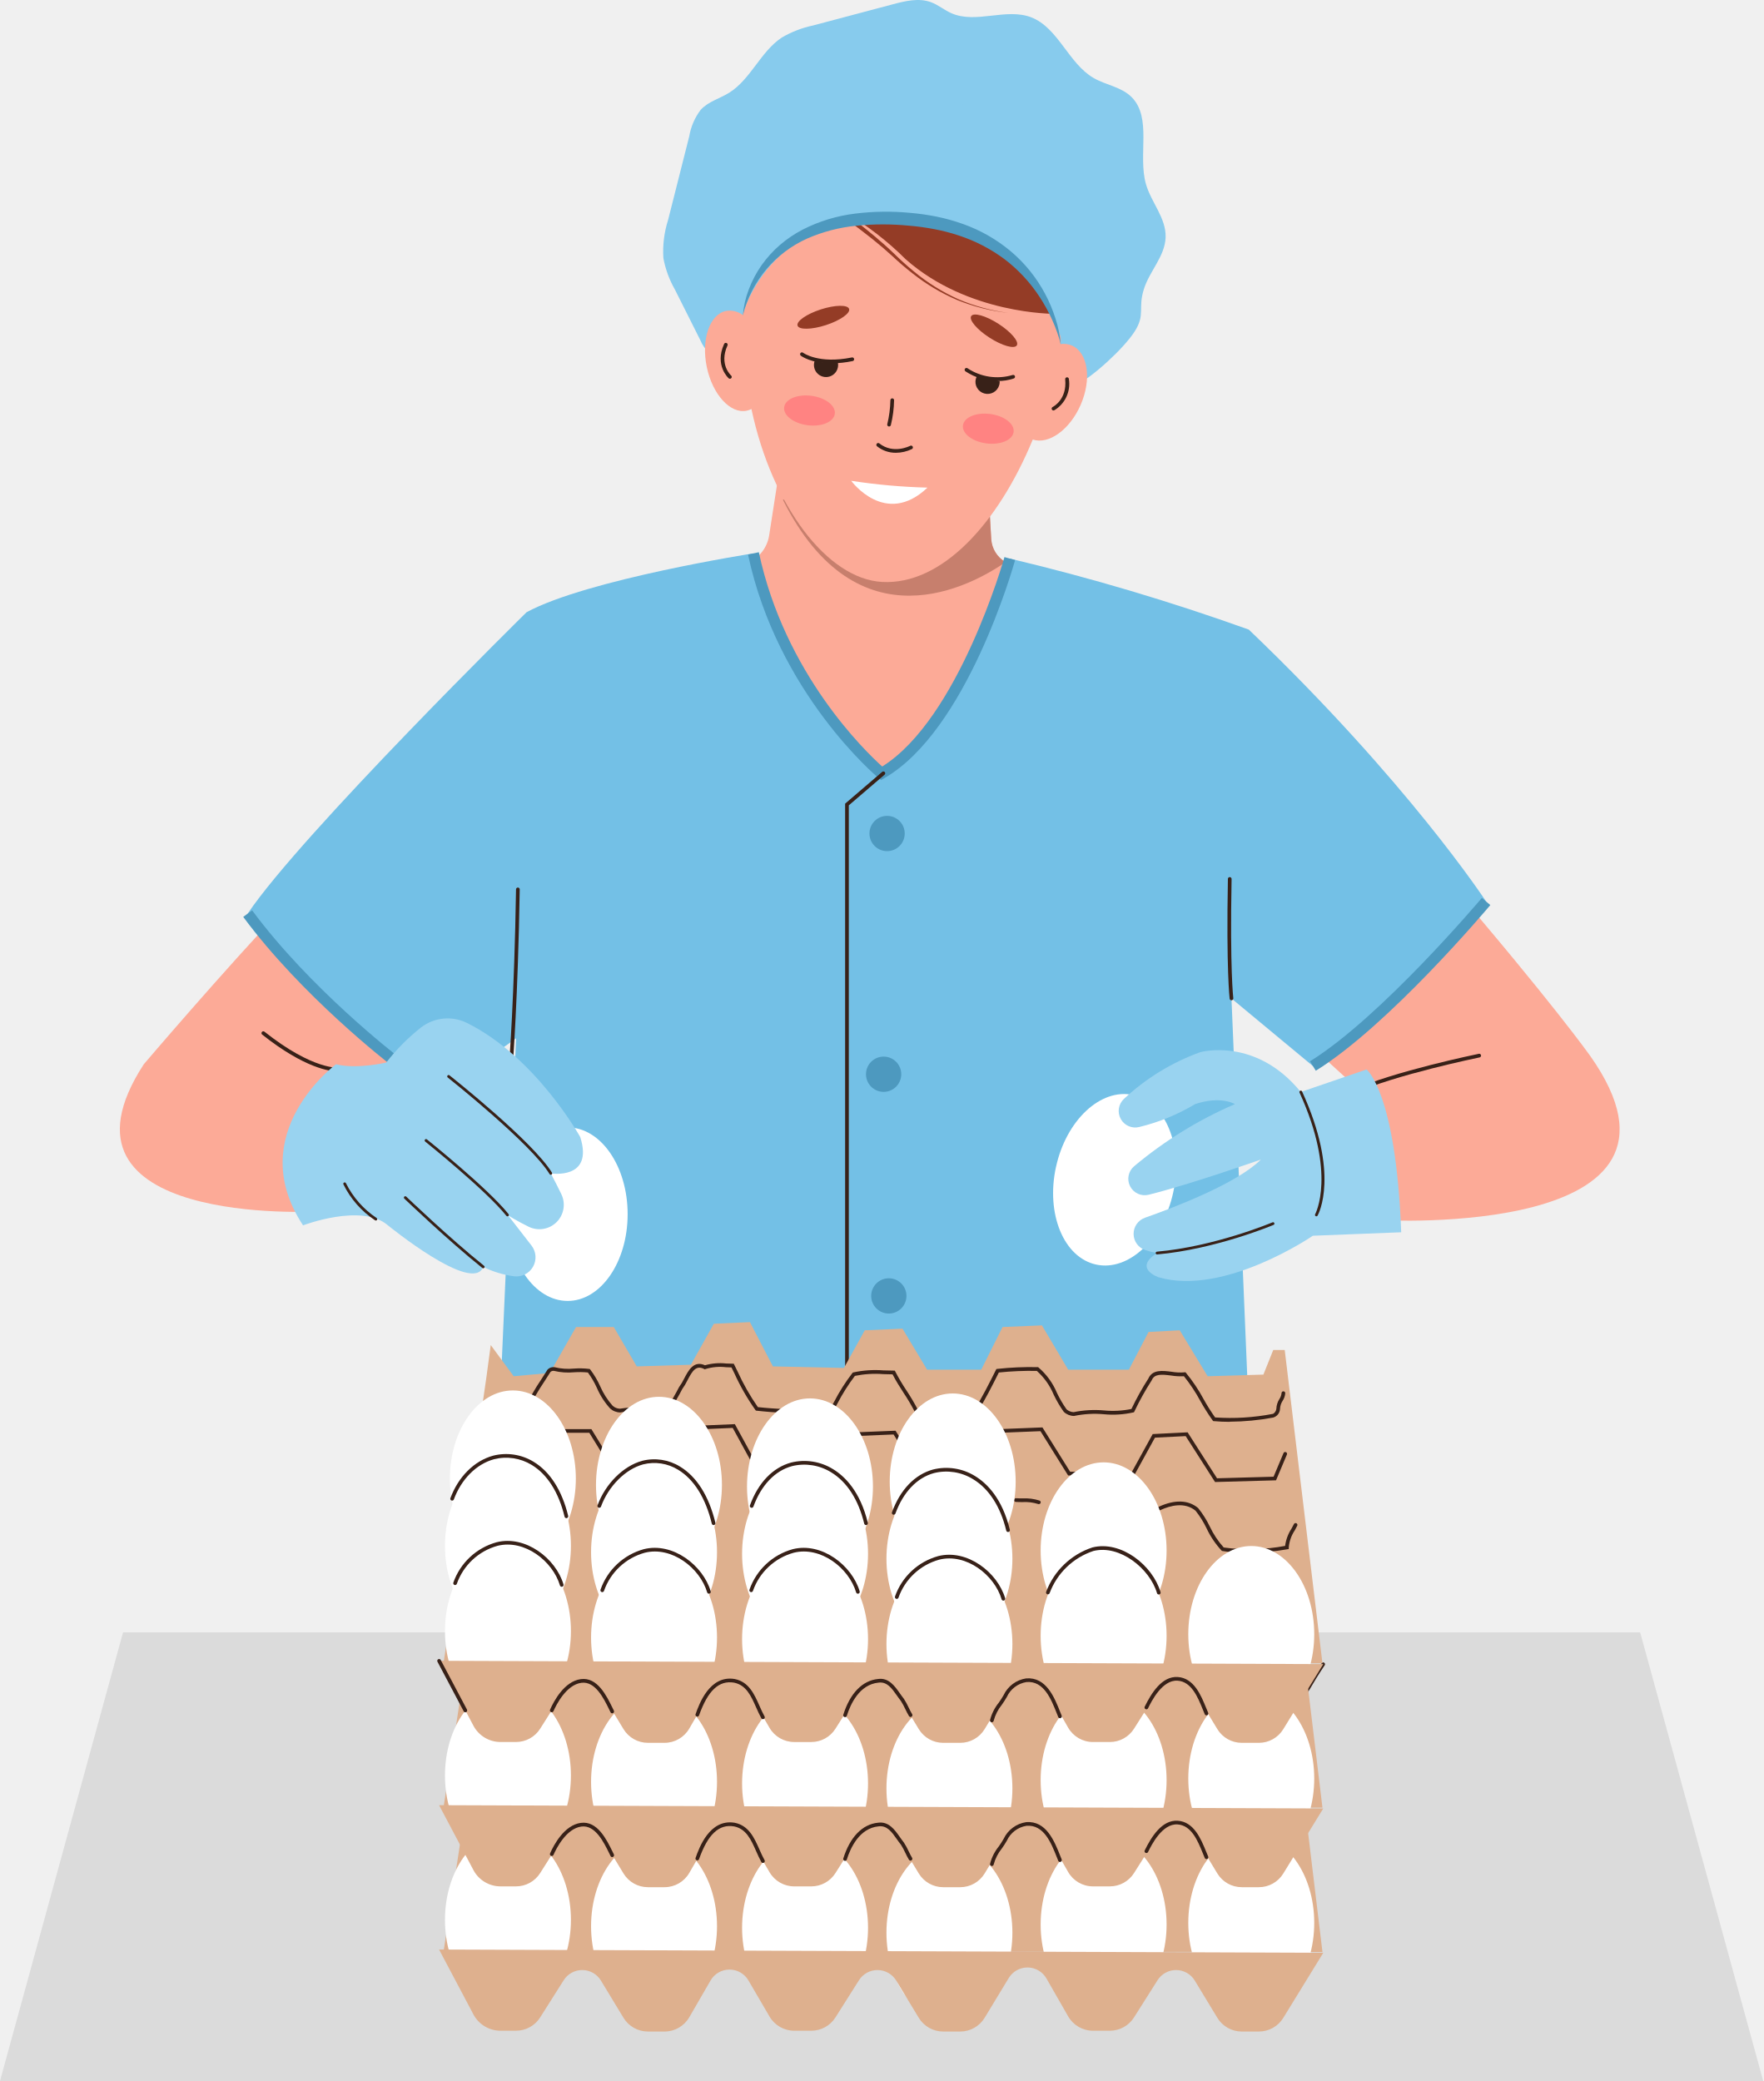
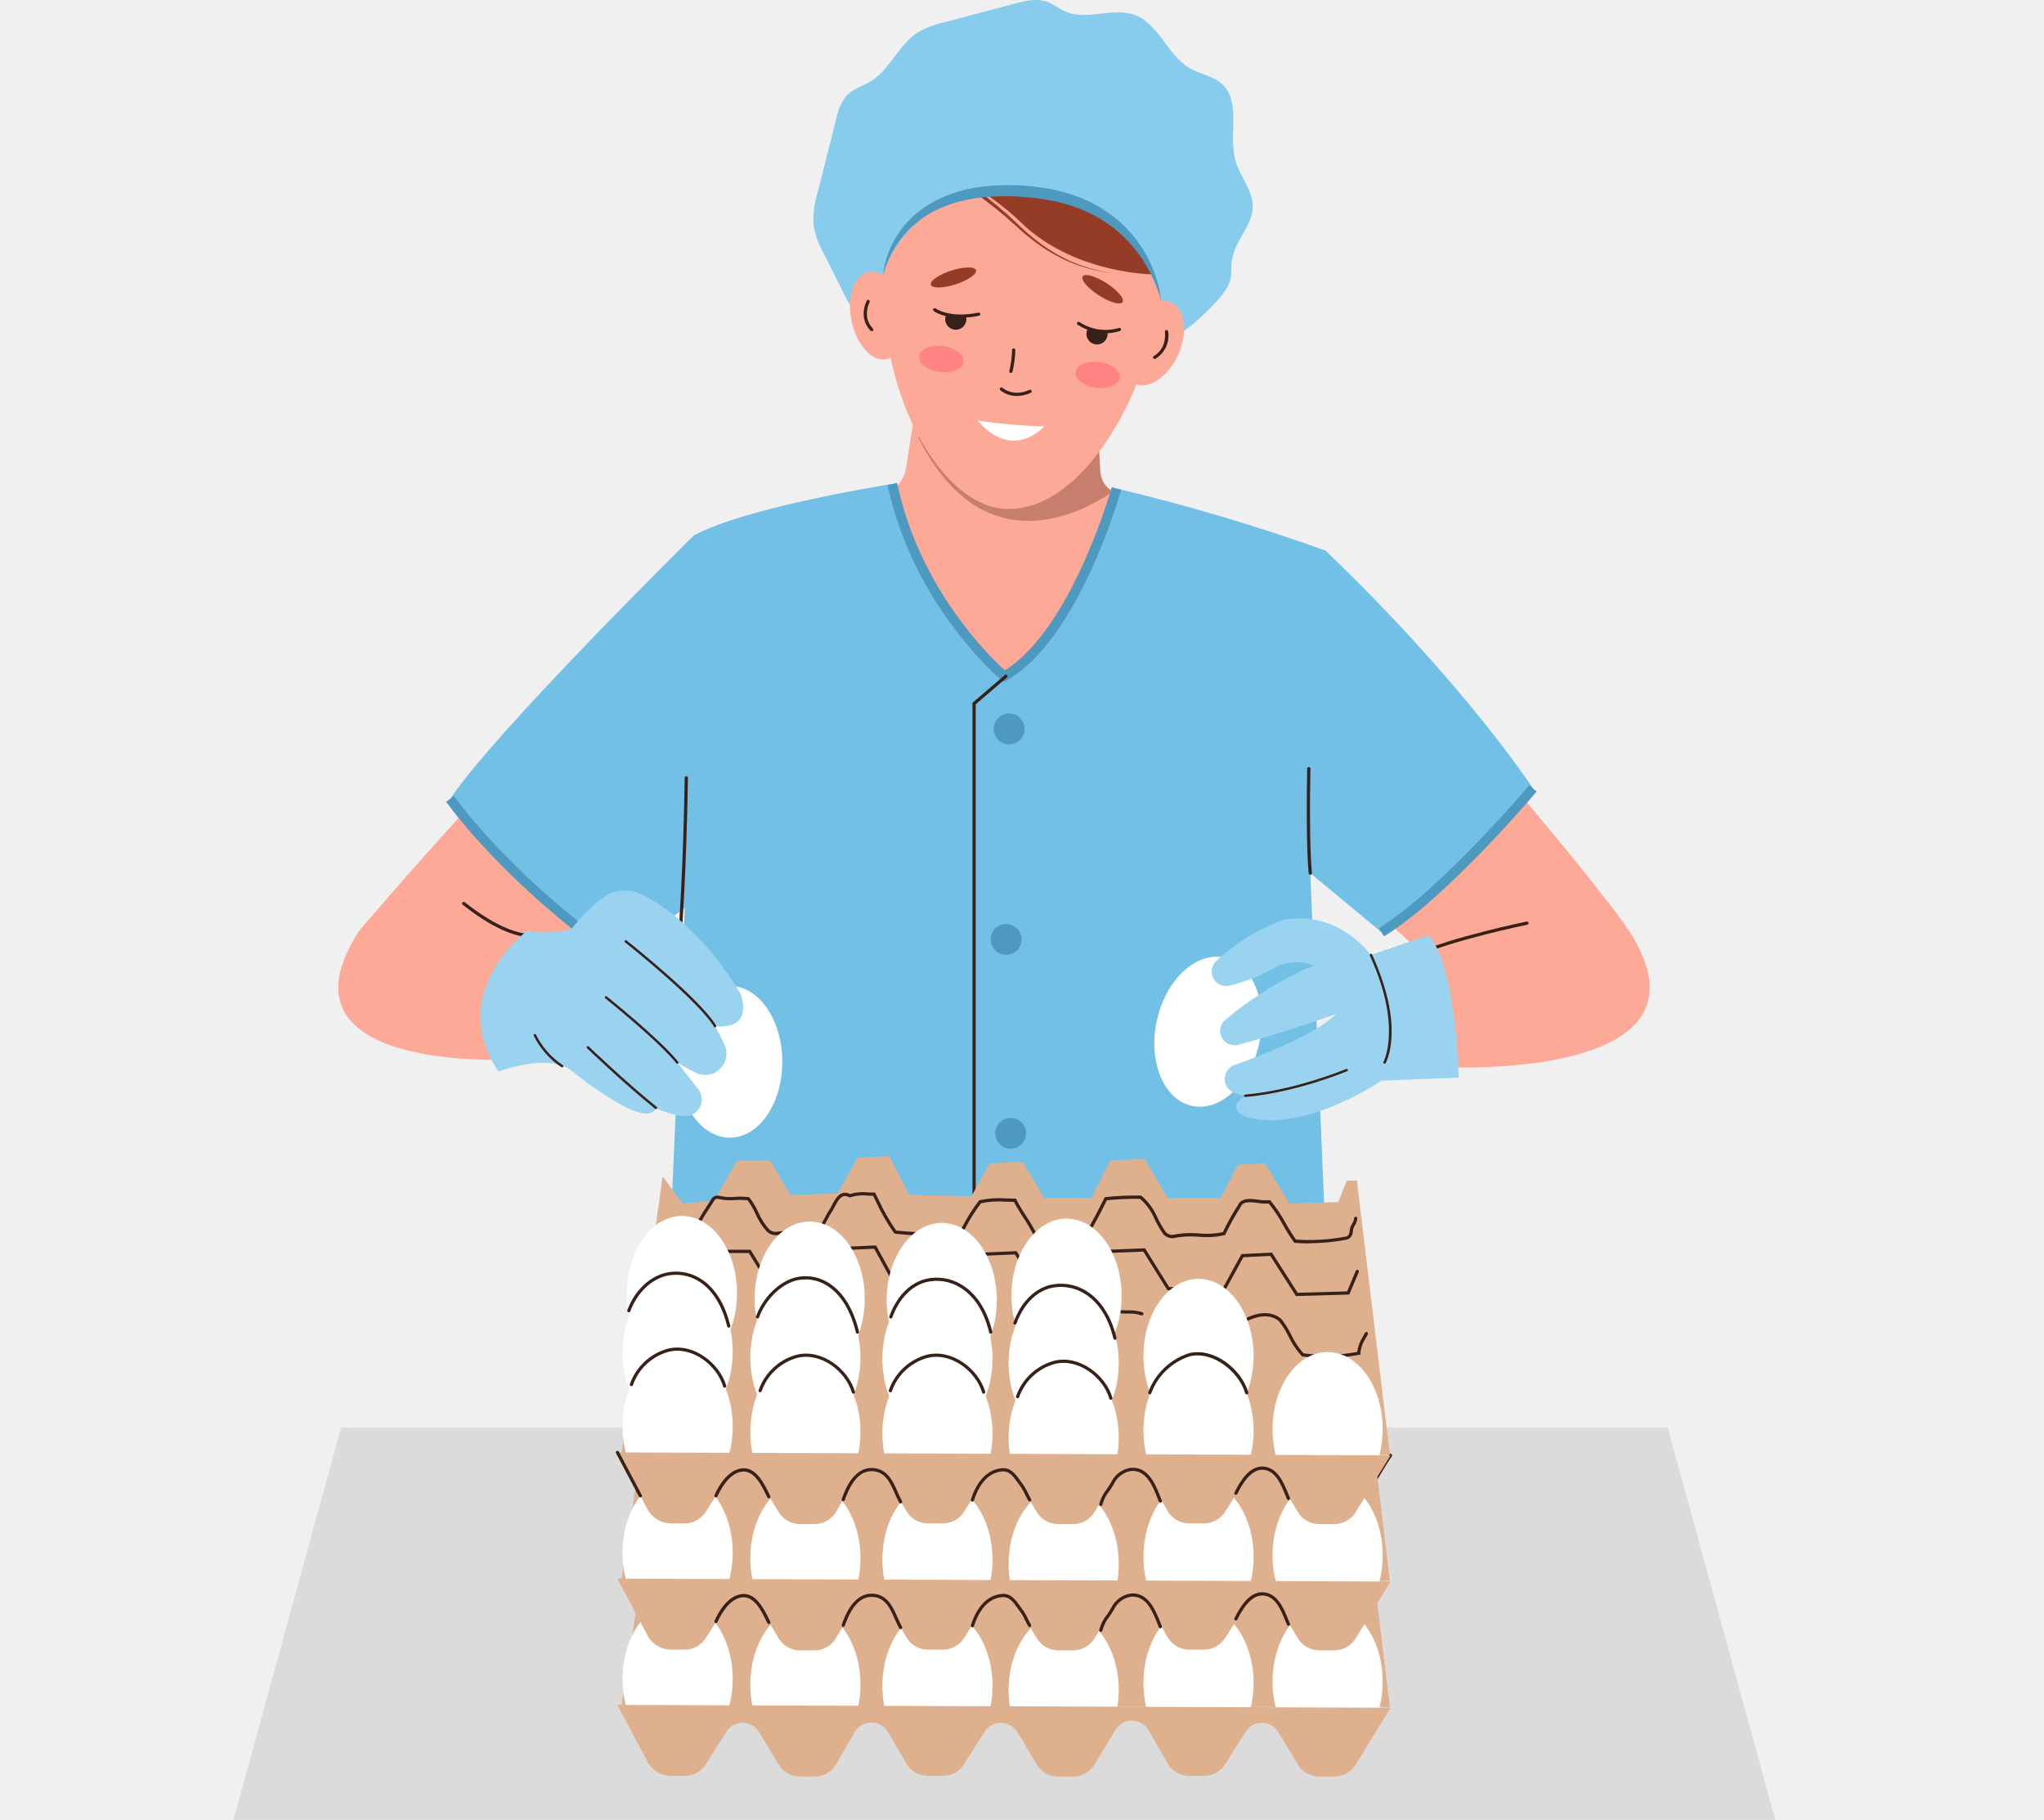
- <svg xmlns="http://www.w3.org/2000/svg" width="349.993" height="413.108" viewBox="0 0 349.993 413.108">
+ <svg xmlns="http://www.w3.org/2000/svg" width="463.993" height="413.108" viewBox="0 0 463.993 413.108">
  <defs>
    <clipPath id="clip-path">
-       <rect id="Rectángulo_344727" data-name="Rectángulo 344727" width="349.993" height="413.108" fill="none" />
+       <rect id="Rectángulo_344727" data-name="Rectángulo 344727" width="463.993" height="413.108" transform="translate(-53)" fill="none" />
    </clipPath>
  </defs>
-   <g id="Grupo_983939" data-name="Grupo 983939" transform="translate(0 -0.002)">
+   <g id="Grupo_983939" data-name="Grupo 983939" transform="translate(53 -0.002)">
    <g id="Grupo_983938" data-name="Grupo 983938" transform="translate(0 0.002)" clip-path="url(#clip-path)">
      <path id="Trazado_720613" data-name="Trazado 720613" d="M701.386,454.1c20.972,24.41,28.536,35.068,28.536,35.068,25.785,36.443-41.6,32.661-41.6,32.661l-3.782-25.441L672.85,485.733Z" transform="translate(-414.309 -279.615)" fill="#fcaa97" />
      <path id="Trazado_720614" data-name="Trazado 720614" d="M94.853,467.524c-12.377,13.064-28.192,31.63-28.192,31.63-20.972,32.318,34.38,29.223,34.38,29.223l20.284-36.443Z" transform="translate(-38.125 -287.879)" fill="#fcaa97" />
      <path id="Trazado_720615" data-name="Trazado 720615" d="M362.21,236.68l-2.383,15.356a7.045,7.045,0,0,1-5.2,5.742l-18.2,4.687,47.1,61.541,35.412-63.6-10.65-2.476a5.672,5.672,0,0,1-4.378-5.2l-.787-13.642Z" transform="translate(-207.154 -145.737)" fill="#fcaa97" />
      <path id="Trazado_720616" data-name="Trazado 720616" d="M448.634,261.072a5.669,5.669,0,0,1-2.853-4.6l-.787-13.641-1.145-.068-39.424,5.925c14.853,29.7,37.6,16.966,44.209,12.38" transform="translate(-249.025 -149.485)" fill="#c77f6d" />
      <path id="Trazado_720617" data-name="Trazado 720617" d="M228.34,285.891c3.438,22,25.785,43.663,25.785,43.663,22.691-21.316,25.1-42.632,25.1-42.632a444.913,444.913,0,0,1,47.445,14.1c31.63,30.255,47.1,53.977,47.1,53.977a124.472,124.472,0,0,1-34.381,32.661L323.23,374.249l5.5,131.677H175.738l5.5-123.77L166.8,392.471c-21.66-12.033-38.85-35.068-38.85-35.068C138.607,341.587,183.3,297.58,183.3,297.58c12.033-6.532,45.038-11.689,45.038-11.689" transform="translate(-78.785 -176.039)" fill="#73c0e6" />
      <path id="Trazado_720618" data-name="Trazado 720618" d="M351.715,70.134a7.471,7.471,0,0,1-1.855-2.653l-5.01-9.979a19.877,19.877,0,0,1-2.3-6.266,20.509,20.509,0,0,1,.931-7.55l4.209-16.649a11.944,11.944,0,0,1,2.255-5.218c1.511-1.671,3.787-2.237,5.672-3.411,4.246-2.644,6.252-8.183,10.431-10.945a20.566,20.566,0,0,1,6.2-2.4L388.013.874c2.528-.672,5.234-1.338,7.678-.427,1.415.528,2.615,1.548,4,2.164,4.929,2.2,10.9-1.121,15.917.846,5.313,2.082,7.366,9.133,12.323,12.017,2.457,1.43,5.524,1.763,7.556,3.8,4.111,4.12,1.205,11.556,2.856,17.288,1.05,3.645,4.011,6.714,3.9,10.533-.112,3.769-3.181,6.7-4.311,10.291-1.241,3.943.354,5.018-1.863,8.462-2.125,3.3-8.258,8.977-11.69,10.658-3.132,1.534-4.365,2.692-7.57,4.042-4.1,1.726-8.663,1.419-13.048,1.085l-30.912-2.357c-4.04-.308-9.052-.63-12.175-3.675-1.257-1.227-1.283-2.565-2.918-3.6-1.789-1.137-4.251-.468-6.036-1.862" transform="translate(-210.871 -0.002)" fill="#87cbed" />
      <path id="Trazado_720619" data-name="Trazado 720619" d="M437.028,105.45a4.279,4.279,0,0,0-2.3-.3c3.731-23.433-6.725-43.669-28.248-45.194C383.078,58.3,372.312,75.619,371.72,99.4a4.37,4.37,0,0,0-3.366-.821c-3.24.673-4.946,5.651-3.811,11.119s4.682,9.356,7.923,8.683a3.66,3.66,0,0,0,.943-.339c4.129,19.391,15.1,33.728,25.92,34.333,11.8.659,23.015-11.521,29.924-28.27,3.158,1.046,7.331-1.926,9.494-6.856,2.244-5.114,1.475-10.4-1.718-11.8" transform="translate(-224.251 -36.851)" fill="#fcaa97" />
      <path id="Trazado_720620" data-name="Trazado 720620" d="M458.7,211.368a.358.358,0,0,1-.087-.01.366.366,0,0,1-.269-.442,22.189,22.189,0,0,0,.621-4.767.366.366,0,0,1,.731-.027,22.476,22.476,0,0,1-.641,4.967.366.366,0,0,1-.355.279" transform="translate(-282.222 -126.704)" fill="#382118" />
      <path id="Trazado_720621" data-name="Trazado 720621" d="M456.569,230.811a5.9,5.9,0,0,1-3.736-1.292.366.366,0,0,1,.454-.574c2.765,2.187,6,.549,6.135.479a.366.366,0,0,1,.339.649,7.479,7.479,0,0,1-3.192.739" transform="translate(-278.747 -140.926)" fill="#382118" />
      <path id="Trazado_720622" data-name="Trazado 720622" d="M374.122,184.3a.366.366,0,0,1-.241-.09c-.028-.025-2.851-2.553-.916-6.8a.366.366,0,1,1,.666.3c-1.711,3.758.707,5.926.731,5.947a.366.366,0,0,1-.241.642" transform="translate(-229.237 -109.109)" fill="#382118" />
      <path id="Trazado_720623" data-name="Trazado 720623" d="M543.632,201.535a.366.366,0,0,1-.161-.694c.117-.058,2.876-1.481,2.487-5.474a.366.366,0,1,1,.728-.071,6.1,6.1,0,0,1-2.893,6.2.359.359,0,0,1-.161.038" transform="translate(-334.517 -120.051)" fill="#382118" />
      <path id="Trazado_720624" data-name="Trazado 720624" d="M510.622,168.626c-.489.76-2.91.073-5.409-1.534s-4.128-3.526-3.64-4.286,2.911-.073,5.409,1.534,4.128,3.526,3.64,4.286" transform="translate(-308.791 -100.058)" fill="#943c26" />
      <path id="Trazado_720625" data-name="Trazado 720625" d="M411.963,161.922c.279.859,2.8.812,5.622-.1s4.89-2.357,4.611-3.217-2.8-.812-5.622.1-4.89,2.357-4.611,3.217" transform="translate(-253.651 -97.281)" fill="#943c26" />
      <path id="Trazado_720626" data-name="Trazado 720626" d="M439.716,248.4a119.657,119.657,0,0,0,15.141,1.354c-8.365,7.956-15.141-1.354-15.141-1.354" transform="translate(-270.756 -152.954)" fill="#fff" />
      <path id="Trazado_720627" data-name="Trazado 720627" d="M507.481,217.331c-.209,1.613-2.63,2.628-5.407,2.269s-4.86-1.959-4.651-3.572,2.63-2.628,5.407-2.269,4.86,1.959,4.651,3.572" transform="translate(-306.281 -131.579)" fill="#ff8382" />
      <path id="Trazado_720628" data-name="Trazado 720628" d="M405.059,206.637c-.209,1.613,1.873,3.212,4.651,3.572s5.2-.656,5.407-2.269-1.873-3.212-4.651-3.572-5.2.656-5.407,2.269" transform="translate(-249.407 -125.796)" fill="#ff8382" />
      <path id="Trazado_720629" data-name="Trazado 720629" d="M449.683,121.466a38.452,38.452,0,0,1-8.77-5.494c-1.341-1.092-2.618-2.253-3.856-3.464-1.254-1.212-2.558-2.373-3.9-3.49-1.951-1.632-3.958-3.185-5.932-4.766a59.89,59.89,0,0,1,12.061,9.3c12.377,10.993,29.533,10.854,29.533,10.854-2.517-29.893-47.339-22.809-47.339-22.809a31.992,31.992,0,0,1,3.2,1.329l-.233.281c2.729,2.173,5.555,4.2,8.259,6.358q2.03,1.617,3.939,3.37c1.271,1.187,2.591,2.335,3.969,3.406a38.829,38.829,0,0,0,8.973,5.344,38.306,38.306,0,0,0,10.105,2.544,38.185,38.185,0,0,1-10.012-2.76" transform="translate(-259.53 -62.106)" fill="#943c26" />
      <path id="Trazado_720630" data-name="Trazado 720630" d="M383.216,92.89c3.818-10.626,13.937-20.721,33.262-18.382,26.475,3.2,30,24.227,30,24.227,2.263-17.294,5.967-44.64-26.081-48.3C376.311,45.4,383.216,92.89,383.216,92.89" transform="translate(-235.724 -30.827)" fill="#87cbed" />
      <path id="Trazado_720631" data-name="Trazado 720631" d="M383.751,129.975a18.314,18.314,0,0,1,1.185-5.187,21.951,21.951,0,0,1,2.515-4.769,22.49,22.49,0,0,1,3.656-4.036,23.692,23.692,0,0,1,4.537-3.062,31.111,31.111,0,0,1,10.409-3.167,49.743,49.743,0,0,1,10.8-.158,47.914,47.914,0,0,1,5.363.759,38.381,38.381,0,0,1,5.248,1.469,30.674,30.674,0,0,1,9.453,5.4,28.826,28.826,0,0,1,3.811,3.888,29.033,29.033,0,0,1,5.071,9.454,23.531,23.531,0,0,1,1.076,5.207,23.233,23.233,0,0,0-.763-2.522q-.436-1.239-.978-2.431a31.776,31.776,0,0,0-2.5-4.555,29.885,29.885,0,0,0-6.963-7.478,31.659,31.659,0,0,0-9-4.668,37.64,37.64,0,0,0-4.941-1.283,46.607,46.607,0,0,0-5.094-.692,53.044,53.044,0,0,0-10.285.011,32.218,32.218,0,0,0-9.825,2.548,22.851,22.851,0,0,0-8.078,6.073,22.459,22.459,0,0,0-2.861,4.294,21.954,21.954,0,0,0-1.061,2.386,17.49,17.49,0,0,0-.768,2.516" transform="translate(-236.295 -67.351)" fill="#4d99bf" />
      <path id="Trazado_720632" data-name="Trazado 720632" d="M504.848,192.686a11.656,11.656,0,0,1-6.364-1.918.366.366,0,1,1,.4-.616,10.655,10.655,0,0,0,8.954,1.341.366.366,0,0,1,.262.683,9.725,9.725,0,0,1-3.248.509" transform="translate(-306.84 -117.051)" fill="#382118" />
      <path id="Trazado_720633" data-name="Trazado 720633" d="M504.14,194.6a2.365,2.365,0,0,0-.24.863,2.407,2.407,0,0,0,4.8.363,2.31,2.31,0,0,0,0-.354c-2.111-.518-2.8-.518-4.557-.873" transform="translate(-310.273 -119.825)" fill="#382118" />
      <path id="Trazado_720634" data-name="Trazado 720634" d="M419.557,184.221c-4.081,0-6-1.444-6.1-1.524a.366.366,0,0,1,.45-.578c.028.022,3.074,2.279,9.685.936a.366.366,0,1,1,.146.717,20.96,20.96,0,0,1-4.181.448" transform="translate(-254.5 -112.094)" fill="#382118" />
      <path id="Trazado_720635" data-name="Trazado 720635" d="M425.222,186.759a2.4,2.4,0,1,1-4.7.047,2.322,2.322,0,0,1,.091-.341,14.3,14.3,0,0,0,4.611.294" transform="translate(-258.912 -114.817)" fill="#382118" />
      <path id="Trazado_720636" data-name="Trazado 720636" d="M349.994,932.384H0l24.426-89.066H325.568Z" transform="translate(0 -519.275)" fill="#dbdbdb" />
      <path id="Trazado_720637" data-name="Trazado 720637" d="M263.364,493.975h-.029a.366.366,0,0,1-.336-.394c.01-.13,1.035-13.3,1.374-34.7a.366.366,0,0,1,.366-.36h.006a.366.366,0,0,1,.36.372c-.34,21.424-1.366,34.617-1.376,34.748a.366.366,0,0,1-.365.337" transform="translate(-161.942 -282.335)" fill="#382118" />
      <path id="Trazado_720638" data-name="Trazado 720638" d="M634.875,477.6a.366.366,0,0,1-.363-.32c-.007-.055-.687-5.736-.347-23.775a.354.354,0,0,1,.373-.359.366.366,0,0,1,.359.373c-.34,17.987.334,23.616.341,23.67a.366.366,0,0,1-.318.408l-.046,0" transform="translate(-390.43 -279.029)" fill="#382118" />
      <path id="Trazado_720639" data-name="Trazado 720639" d="M456.158,425.011a3.5,3.5,0,1,1-3.5-3.5,3.5,3.5,0,0,1,3.5,3.5" transform="translate(-276.573 -259.549)" fill="#4d99bf" />
      <path id="Trazado_720640" data-name="Trazado 720640" d="M454.368,549.381a3.5,3.5,0,1,1-3.5-3.5,3.5,3.5,0,0,1,3.5,3.5" transform="translate(-275.471 -336.13)" fill="#4d99bf" />
      <path id="Trazado_720641" data-name="Trazado 720641" d="M457.053,663.909a3.5,3.5,0,1,1-3.5-3.5,3.5,3.5,0,0,1,3.5,3.5" transform="translate(-277.123 -406.651)" fill="#4d99bf" />
      <path id="Trazado_720642" data-name="Trazado 720642" d="M412.823,330.518l-.586-.483c-.2-.164-19.961-16.722-25.817-44.282l2.148-.457c5.138,24.18,21.228,39.618,24.488,42.54,15.185-9.486,24.174-41.25,24.265-41.574l2.114.589c-.384,1.379-9.592,33.89-25.952,43.289Z" transform="translate(-237.939 -175.672)" fill="#4d99bf" />
      <path id="Trazado_720643" data-name="Trazado 720643" d="M436.945,531.668a.366.366,0,0,1-.366-.366V404.958l7.348-6.3a.366.366,0,1,1,.476.556l-7.092,6.079V531.3a.366.366,0,0,1-.366.366" transform="translate(-268.824 -245.422)" fill="#382118" />
      <path id="Trazado_720644" data-name="Trazado 720644" d="M677.87,498.2l-1.155-1.867c14.127-8.745,33.92-32.2,34.118-32.434l1.681,1.413c-.819.974-20.22,23.959-34.643,32.888" transform="translate(-416.688 -285.646)" fill="#4d99bf" />
      <path id="Trazado_720645" data-name="Trazado 720645" d="M154.771,500.858c-.174-.133-17.473-13.5-29.119-29.253l1.765-1.3c11.459,15.5,28.52,28.686,28.691,28.817Z" transform="translate(-77.37 -289.589)" fill="#4d99bf" />
      <path id="Trazado_720646" data-name="Trazado 720646" d="M544.587,579.691c-2.029,9.295,1.535,17.966,7.96,19.369s13.279-4.995,15.308-14.289S566.321,566.8,559.9,565.4s-13.279,4.995-15.308,14.289" transform="translate(-334.98 -348.029)" fill="#fff" />
      <path id="Trazado_720647" data-name="Trazado 720647" d="M262.249,599.675c0,9.514,5.331,17.225,11.908,17.225s11.908-7.712,11.908-17.225-5.331-17.225-11.908-17.225-11.908,7.712-11.908,17.225" transform="translate(-161.48 -358.645)" fill="#fff" />
      <path id="Trazado_720648" data-name="Trazado 720648" d="M667.84,869a.366.366,0,0,1-.308-.562c.831-1.306,1.633-2.665,2.408-3.98,1.081-1.833,2.2-3.729,3.423-5.523a.366.366,0,0,1,.6.412c-1.211,1.774-2.322,3.659-3.4,5.482-.778,1.32-1.583,2.685-2.421,4a.365.365,0,0,1-.309.169" transform="translate(-410.999 -528.796)" fill="#382118" />
      <path id="Trazado_720649" data-name="Trazado 720649" d="M698.211,552.367a.366.366,0,0,1-.153-.7c8.195-3.756,25.008-7.212,25.177-7.246a.366.366,0,1,1,.146.717c-.168.035-16.9,3.473-25.018,7.195a.371.371,0,0,1-.152.033" transform="translate(-429.699 -335.225)" fill="#382118" />
      <path id="Trazado_720650" data-name="Trazado 720650" d="M627.1,546.373l-13.064,4.47c-8.939-11-19.941-7.908-19.941-7.908a44.087,44.087,0,0,0-15.177,9.3A3.28,3.28,0,0,0,582,557.788a39.552,39.552,0,0,0,11.063-4.539c5.157-1.719,7.907,0,7.907,0a81.14,81.14,0,0,0-20.008,12.332,3.262,3.262,0,0,0,2.894,5.658c8.681-2.175,22.272-6.988,22.272-6.988-4.827,4.827-17.6,9.654-22.99,11.544a3.4,3.4,0,0,0,.1,6.456,19.241,19.241,0,0,0,2.257.565c-4.813,3.094.344,4.813.344,4.813,13.065,3.782,30.6-8.251,30.6-8.251l17.534-.688c-1.031-27.848-6.876-32.318-6.876-32.318" transform="translate(-355.839 -334.067)" fill="#99d3f0" />
      <path id="Trazado_720651" data-name="Trazado 720651" d="M597.251,637.836a.275.275,0,0,1-.024-.548c11.513-1.016,22.839-5.776,22.952-5.824a.274.274,0,1,1,.214.505c-.114.048-11.519,4.842-23.117,5.866h-.025" transform="translate(-367.589 -388.812)" fill="#382118" />
      <path id="Trazado_720652" data-name="Trazado 720652" d="M674.61,588.4a.275.275,0,0,1-.239-.409c.043-.078,4.3-8.006-3.1-24.161a.274.274,0,1,1,.5-.229c7.536,16.44,3.269,24.331,3.084,24.659a.274.274,0,0,1-.239.14" transform="translate(-413.318 -346.941)" fill="#382118" />
      <path id="Trazado_720653" data-name="Trazado 720653" d="M150.181,540.752c-1.422,0-6.466-.553-14.993-7.317a.366.366,0,0,1,.455-.573c9.736,7.723,14.8,7.15,14.852,7.144a.366.366,0,0,1,.1.725,3.279,3.279,0,0,1-.41.02" transform="translate(-83.157 -328.063)" fill="#382118" />
      <path id="Trazado_720654" data-name="Trazado 720654" d="M156.611,535.242c4.126,1.031,9.97-.344,9.97-.344a40.441,40.441,0,0,1,6.92-6.977,8.635,8.635,0,0,1,9.042-.916c13.738,6.769,22.543,22.676,22.543,22.676,2.75,8.6-5.844,7.22-5.844,7.22.926,1.75,1.606,3.1,2.1,4.131a4.845,4.845,0,0,1-6.5,6.455c-2.325-1.137-4.068-2.244-4.068-2.244,1.559,1.994,3.408,4.385,4.649,5.994a3.8,3.8,0,0,1-3.55,6.081,19.726,19.726,0,0,1-6.047-1.851c-2.063,5.5-18.91-8.251-18.91-8.251-5.157-4.469-16.846,0-16.846,0-12.033-18.221,6.532-31.974,6.532-31.974" transform="translate(-89.913 -323.967)" fill="#99d3f0" />
      <path id="Trazado_720655" data-name="Trazado 720655" d="M251.584,575.193a.274.274,0,0,1-.234-.131c-3.713-6.076-20.056-19.051-20.221-19.181a.274.274,0,0,1,.341-.43c.676.534,16.585,13.166,20.348,19.325a.274.274,0,0,1-.234.417" transform="translate(-142.254 -341.984)" fill="#382118" />
      <path id="Trazado_720656" data-name="Trazado 720656" d="M235.826,603.829a.274.274,0,0,1-.214-.1c-4.059-5.074-16-14.644-16.116-14.741a.275.275,0,1,1,.343-.429c.12.1,12.1,9.7,16.2,14.827a.274.274,0,0,1-.214.446" transform="translate(-135.092 -362.369)" fill="#382118" />
      <path id="Trazado_720657" data-name="Trazado 720657" d="M224.4,632.323a.274.274,0,0,1-.171-.06c-6.807-5.446-15.4-13.686-15.49-13.768a.275.275,0,0,1,.38-.4c.086.083,8.665,8.306,15.453,13.736a.274.274,0,0,1-.171.489" transform="translate(-128.481 -380.549)" fill="#382118" />
      <path id="Trazado_720658" data-name="Trazado 720658" d="M183.792,618.431a.272.272,0,0,1-.144-.041,18.2,18.2,0,0,1-6.282-7.135.274.274,0,0,1,.5-.23,17.953,17.953,0,0,0,6.073,6.9.274.274,0,0,1-.145.508" transform="translate(-109.198 -376.142)" fill="#382118" />
      <path id="Trazado_720659" data-name="Trazado 720659" d="M403.61,899.92l-7.489-62.194h-2.279l-1.954,4.884-11.071.326-5.536-9.118-6.187.326-3.907,7.489H353.138l-5.21-8.792-7.815.325-4.233,8.467H325.134l-4.885-8.141-7.489.325-4.134,7.473-14.1-.309-4.559-8.792-7.164.326-4.559,8.141-10.746.325-4.559-7.815H255.45l-5.21,9.118-7.164.651-4.559-6.187c-1.628,13.025-9.358,63.031-9.358,63.031Z" transform="translate(-141.106 -512.423)" fill="#deb08e" />
      <path id="Trazado_720660" data-name="Trazado 720660" d="M229.868,963.8c0,9.667,5.6,17.5,12.5,17.5s12.5-7.837,12.5-17.5-5.6-17.5-12.5-17.5-12.5,7.837-12.5,17.5" transform="translate(-141.542 -582.685)" fill="#fff" />
      <path id="Trazado_720661" data-name="Trazado 720661" d="M305.338,967.084c0,9.667,5.6,17.5,12.5,17.5s12.5-7.837,12.5-17.5-5.6-17.5-12.5-17.5-12.5,7.837-12.5,17.5" transform="translate(-188.012 -584.706)" fill="#fff" />
      <path id="Trazado_720662" data-name="Trazado 720662" d="M383.353,967.9c0,9.667,5.6,17.5,12.5,17.5s12.5-7.837,12.5-17.5-5.6-17.5-12.5-17.5-12.5,7.837-12.5,17.5" transform="translate(-236.05 -585.212)" fill="#fff" />
      <path id="Trazado_720663" data-name="Trazado 720663" d="M457.927,970.447c0,9.667,5.6,17.5,12.5,17.5s12.5-7.837,12.5-17.5-5.6-17.5-12.5-17.5-12.5,7.837-12.5,17.5" transform="translate(-281.969 -586.777)" fill="#fff" />
      <path id="Trazado_720664" data-name="Trazado 720664" d="M537.586,966.21c0,9.667,5.6,17.5,12.5,17.5s12.5-7.837,12.5-17.5-5.6-17.5-12.5-17.5-12.5,7.837-12.5,17.5" transform="translate(-331.02 -584.168)" fill="#fff" />
      <path id="Trazado_720665" data-name="Trazado 720665" d="M613.856,965.363c0,9.667,5.6,17.5,12.5,17.5s12.5-7.837,12.5-17.5-5.6-17.5-12.5-17.5-12.5,7.837-12.5,17.5" transform="translate(-377.983 -583.647)" fill="#fff" />
      <path id="Trazado_720666" data-name="Trazado 720666" d="M402.331,1007.836l-7.946,12.93a5.669,5.669,0,0,1-4.83,2.7h-3.406a5.668,5.668,0,0,1-4.848-2.731l-4.476-7.384a4.347,4.347,0,0,0-7.391-.071l-4.672,7.386a5.668,5.668,0,0,1-4.79,2.638H356.61a5.669,5.669,0,0,1-4.919-2.851l-4.306-7.516a4.347,4.347,0,0,0-7.49-.092l-4.78,7.89a5.67,5.67,0,0,1-4.849,2.732h-3.382a5.669,5.669,0,0,1-4.848-2.731l-4.476-7.384a4.347,4.347,0,0,0-7.391-.071l-4.672,7.386a5.669,5.669,0,0,1-4.791,2.638h-3.393a5.669,5.669,0,0,1-4.895-2.809l-4.193-7.177a4.347,4.347,0,0,0-7.517.016l-4.224,7.3a5.669,5.669,0,0,1-4.907,2.83h-3.306a5.669,5.669,0,0,1-4.848-2.731l-4.475-7.384a4.347,4.347,0,0,0-7.391-.071l-4.672,7.386a5.668,5.668,0,0,1-4.79,2.638h-3.08a6.088,6.088,0,0,1-5.311-3.112l-6.885-13.006Z" transform="translate(-139.664 -620.177)" fill="#deb08e" />
      <path id="Trazado_720667" data-name="Trazado 720667" d="M403.61,825.345l-7.489-62.194h-2.279l-1.954,4.884-11.071.326-5.536-9.118-6.187.326-3.907,7.489H353.138l-5.21-8.792-7.815.326-4.233,8.466H325.134l-4.885-8.141-7.489.325-4.134,7.473-14.1-.309-4.559-8.792-7.164.326-4.559,8.14-10.746.326-4.559-7.815H255.45l-5.21,9.118-7.164.651-4.559-6.187C236.889,775.2,229.16,825.2,229.16,825.2Z" transform="translate(-141.106 -466.504)" fill="#deb08e" />
      <path id="Trazado_720668" data-name="Trazado 720668" d="M229.868,889.227c0,9.667,5.6,17.5,12.5,17.5s12.5-7.837,12.5-17.5-5.6-17.5-12.5-17.5-12.5,7.837-12.5,17.5" transform="translate(-141.542 -536.766)" fill="#fff" />
      <path id="Trazado_720669" data-name="Trazado 720669" d="M305.338,892.51c0,9.667,5.6,17.5,12.5,17.5s12.5-7.837,12.5-17.5-5.6-17.5-12.5-17.5-12.5,7.837-12.5,17.5" transform="translate(-188.012 -538.787)" fill="#fff" />
      <path id="Trazado_720670" data-name="Trazado 720670" d="M383.353,893.33c0,9.667,5.6,17.5,12.5,17.5s12.5-7.837,12.5-17.5-5.6-17.5-12.5-17.5-12.5,7.837-12.5,17.5" transform="translate(-236.05 -539.292)" fill="#fff" />
      <path id="Trazado_720671" data-name="Trazado 720671" d="M457.927,895.873c0,9.667,5.6,17.5,12.5,17.5s12.5-7.837,12.5-17.5-5.6-17.5-12.5-17.5-12.5,7.837-12.5,17.5" transform="translate(-281.969 -540.858)" fill="#fff" />
      <path id="Trazado_720672" data-name="Trazado 720672" d="M537.586,891.636c0,9.667,5.6,17.5,12.5,17.5s12.5-7.837,12.5-17.5-5.6-17.5-12.5-17.5-12.5,7.837-12.5,17.5" transform="translate(-331.02 -538.249)" fill="#fff" />
      <path id="Trazado_720673" data-name="Trazado 720673" d="M613.856,890.788c0,9.667,5.6,17.5,12.5,17.5s12.5-7.837,12.5-17.5-5.6-17.5-12.5-17.5-12.5,7.837-12.5,17.5" transform="translate(-377.983 -537.727)" fill="#fff" />
      <path id="Trazado_720674" data-name="Trazado 720674" d="M402.331,933.262l-7.946,12.93a5.669,5.669,0,0,1-4.83,2.7h-3.406a5.668,5.668,0,0,1-4.848-2.731l-4.476-7.384a4.347,4.347,0,0,0-7.391-.071l-4.672,7.386a5.669,5.669,0,0,1-4.79,2.638H356.61a5.669,5.669,0,0,1-4.919-2.851l-4.306-7.516a4.347,4.347,0,0,0-7.49-.091l-4.78,7.89a5.67,5.67,0,0,1-4.849,2.732h-3.382a5.669,5.669,0,0,1-4.848-2.731l-4.476-7.384a4.347,4.347,0,0,0-7.391-.071l-4.672,7.386a5.669,5.669,0,0,1-4.791,2.638h-3.393a5.669,5.669,0,0,1-4.895-2.809l-4.193-7.177a4.347,4.347,0,0,0-7.517.016l-4.224,7.3a5.669,5.669,0,0,1-4.907,2.83h-3.306a5.669,5.669,0,0,1-4.848-2.731l-4.475-7.384a4.347,4.347,0,0,0-7.391-.071l-4.672,7.386a5.669,5.669,0,0,1-4.79,2.638h-3.08a6.088,6.088,0,0,1-5.311-3.112l-6.885-13.006Z" transform="translate(-139.664 -574.258)" fill="#deb08e" />
      <path id="Trazado_720675" data-name="Trazado 720675" d="M403.61,750.771l-7.489-62.194h-2.279l-1.954,4.884-11.071.326-5.536-9.118-6.187.326-3.907,7.489H353.138l-5.21-8.792-7.815.325-4.233,8.467H325.134l-4.885-8.141-7.489.326-4.134,7.472-14.1-.309-4.559-8.792-7.164.326-4.559,8.141-10.746.326-4.559-7.815H255.45l-5.21,9.118-7.164.651-4.559-6.187c-1.628,13.025-9.358,63.031-9.358,63.031Z" transform="translate(-141.106 -420.584)" fill="#deb08e" />
      <path id="Trazado_720676" data-name="Trazado 720676" d="M408.86,715.963c-1.085,0-2.132-.045-3.13-.136l-.162-.015-.1-.13a39.306,39.306,0,0,1-2.449-3.871,32.471,32.471,0,0,0-3.253-4.9,11.71,11.71,0,0,1-2.54-.141c-2.036-.259-3.312-.325-3.85.93l-.032.059a55.626,55.626,0,0,0-3.415,6.149l-.073.146-.158.043a18.609,18.609,0,0,1-5.81.357,20.031,20.031,0,0,0-5.887.332l-.088.011a3.01,3.01,0,0,1-1.978-.8l-.034-.039a22.756,22.756,0,0,1-2-3.413,12.912,12.912,0,0,0-3.333-4.692,60.711,60.711,0,0,0-7.545.317c-1.329,2.657-2.707,5.4-4.4,8.106l-.051.065a1.61,1.61,0,0,1-1.29.451l-.04,0a38.609,38.609,0,0,0-8.858,0l-.04,0a3.01,3.01,0,0,1-1.978-.8l-.042-.042-.026-.053a39.807,39.807,0,0,0-2.216-3.747c-.729-1.134-1.481-2.3-2.152-3.615-.626,0-1.237-.024-1.829-.043a20.307,20.307,0,0,0-5.649.349,37.67,37.67,0,0,0-3.492,5.531c-.29.523-.578,1.041-.865,1.544l-.105.184h-.212c-1.19,0-2.428.022-3.625.042a71.433,71.433,0,0,1-11.21-.39l-.15-.022-.091-.121a44.048,44.048,0,0,1-4.168-7.271q-.293-.6-.58-1.179c-.355-.005-.719-.022-1.1-.04a9.779,9.779,0,0,0-4.038.36l-.153.061-.147-.074c-1.572-.786-2.3.33-3.305,2.262a11.454,11.454,0,0,1-1.034,1.734c-.342.682-.688,1.288-1.023,1.874s-.683,1.2-1.022,1.874l-.071.142-.152.045a16.893,16.893,0,0,1-5.544.475,19.52,19.52,0,0,0-4.459.22l-.072.007a3.012,3.012,0,0,1-1.978-.795,14.963,14.963,0,0,1-2.626-4.094,16.7,16.7,0,0,0-1.777-3.042,16.162,16.162,0,0,0-2.757-.041,12.194,12.194,0,0,1-3.979-.281.876.876,0,0,0-.694.21c-.37.592-.74,1.168-1.107,1.738a46.589,46.589,0,0,0-3.658,6.43l-.028.062-.048.048a1.8,1.8,0,0,0-.2.25,1.324,1.324,0,0,1-1,.643.366.366,0,1,1-.115-.722.612.612,0,0,0,.511-.342,2.612,2.612,0,0,1,.232-.3,47.513,47.513,0,0,1,3.685-6.47c.373-.58.749-1.166,1.126-1.769l.051-.065a1.609,1.609,0,0,1,1.29-.451l.1.014a11.344,11.344,0,0,0,3.8.267,15.927,15.927,0,0,1,3.032.066l.139.02.09.108a16.73,16.73,0,0,1,1.959,3.294,14.437,14.437,0,0,0,2.488,3.9,2.256,2.256,0,0,0,1.426.58,20.3,20.3,0,0,1,4.586-.226,16.439,16.439,0,0,0,5.163-.4c.325-.639.652-1.212.969-1.767.335-.587.682-1.193,1.021-1.872l.042-.065a10.47,10.47,0,0,0,.982-1.646c.852-1.631,1.907-3.653,4.133-2.648a10.9,10.9,0,0,1,4.192-.353c.454.021.882.041,1.293.041h.226l.1.2q.34.68.683,1.384a44.231,44.231,0,0,0,4.005,7.033,71.919,71.919,0,0,0,10.943.362c1.13-.02,2.3-.04,3.426-.042.251-.442.5-.895.756-1.351a37.4,37.4,0,0,1,3.645-5.737l.076-.091.116-.029a20.558,20.558,0,0,1,5.967-.4c.657.022,1.336.044,2.03.044h.226l.1.2a39.781,39.781,0,0,0,2.216,3.747,41.035,41.035,0,0,1,2.226,3.759,2.279,2.279,0,0,0,1.4.542,39.227,39.227,0,0,1,8.978,0,.909.909,0,0,0,.725-.209c1.7-2.724,3.087-5.5,4.429-8.183l.087-.175.194-.024a61.014,61.014,0,0,1,7.953-.347h.122l.1.073a13.412,13.412,0,0,1,3.643,5.019,22.363,22.363,0,0,0,1.915,3.284,2.268,2.268,0,0,0,1.4.563,20.721,20.721,0,0,1,6.051-.342,18.327,18.327,0,0,0,5.428-.291,55.238,55.238,0,0,1,3.369-6.053c.8-1.818,2.82-1.562,4.6-1.336a10.155,10.155,0,0,0,2.546.118l.2-.028.131.149a32.013,32.013,0,0,1,3.461,5.161,39.75,39.75,0,0,0,2.3,3.668,44.251,44.251,0,0,0,11.428-.7l.065-.006a1.3,1.3,0,0,0,.666-1.009,3.86,3.86,0,0,1,.614-1.951,2.484,2.484,0,0,0,.417-1.154.366.366,0,0,1,.732,0,3.106,3.106,0,0,1-.507,1.505,3.175,3.175,0,0,0-.525,1.6,1.87,1.87,0,0,1-1.357,1.74,48.9,48.9,0,0,1-8.633.823" transform="translate(-164.757 -433.708)" fill="#382118" />
      <path id="Trazado_720677" data-name="Trazado 720677" d="M242.053,747.251l-4.925-6.344a.366.366,0,0,1,.578-.449l4.681,6.03,7.164-.618,5.5-9.135h8.3l4.8,7.809,10.909-.313,4.8-8.138,7.974-.344,4.811,8.806,14.43.3,4.347-7.459,8.3-.343,5.152,8.149h10.9l4.456-8.458,8.658-.342,5.494,8.8H370.66l4.111-7.479,6.934-.346,5.836,9.122,11.223-.313,1.967-4.667a.366.366,0,1,1,.674.284l-2.15,5.1-12.107.338-5.83-9.113-6.1.305-4.123,7.5H357.979l-5.484-8.784-7.811.309-4.465,8.475H328.475l-5.141-8.132-7.48.309-4.363,7.485-15.284-.318-4.8-8.777-7.122.307-4.8,8.144-11.735.337-4.807-7.821h-7.48l-5.479,9.1Z" transform="translate(-145.964 -453.039)" fill="#382118" />
      <path id="Trazado_720678" data-name="Trazado 720678" d="M528.767,775.207a.37.37,0,0,1-.131-.024,8.692,8.692,0,0,0-3.107-.385c-.438,0-.891,0-1.338-.033a.366.366,0,0,1,.047-.731c.425.027.867.029,1.3.032a9.374,9.374,0,0,1,3.364.432.366.366,0,0,1-.131.708" transform="translate(-322.561 -476.614)" fill="#382118" />
      <path id="Trazado_720679" data-name="Trazado 720679" d="M615.854,785.951a29.753,29.753,0,0,1-4.9-.382l-.116-.019-.083-.083a17.334,17.334,0,0,1-2.969-4.413,18.53,18.53,0,0,0-2.187-3.492c-2.144-1.764-4.972-1.042-6.97-.124a.366.366,0,1,1-.306-.664c3.15-1.448,5.837-1.363,7.768.246l.043.043a19.221,19.221,0,0,1,2.3,3.65,17.085,17.085,0,0,0,2.757,4.154,38.319,38.319,0,0,0,12.189-.314,8.182,8.182,0,0,1,1.259-3.416c.169-.307.337-.61.488-.914a.366.366,0,0,1,.656.325c-.156.314-.328.626-.5.942a7.1,7.1,0,0,0-1.178,3.375v.31l-.306.051a48.492,48.492,0,0,1-7.941.725" transform="translate(-368.287 -477.669)" fill="#382118" />
      <path id="Trazado_720680" data-name="Trazado 720680" d="M232.41,735.841c0,9.667,5.6,17.5,12.5,17.5s12.5-7.837,12.5-17.5-5.6-17.5-12.5-17.5-12.5,7.837-12.5,17.5" transform="translate(-143.107 -442.318)" fill="#fff" />
      <path id="Trazado_720681" data-name="Trazado 720681" d="M307.881,739.124c0,9.667,5.6,17.5,12.5,17.5s12.5-7.837,12.5-17.5-5.6-17.5-12.5-17.5-12.5,7.837-12.5,17.5" transform="translate(-189.578 -444.34)" fill="#fff" />
      <path id="Trazado_720682" data-name="Trazado 720682" d="M385.895,739.944c0,9.667,5.6,17.5,12.5,17.5s12.5-7.837,12.5-17.5-5.6-17.5-12.5-17.5-12.5,7.837-12.5,17.5" transform="translate(-237.616 -444.844)" fill="#fff" />
      <path id="Trazado_720683" data-name="Trazado 720683" d="M459.622,737.4c0,9.667,5.6,17.5,12.5,17.5s12.5-7.837,12.5-17.5-5.6-17.5-12.5-17.5-12.5,7.837-12.5,17.5" transform="translate(-283.013 -443.279)" fill="#fff" />
      <path id="Trazado_720684" data-name="Trazado 720684" d="M229.868,770.585c0,9.667,5.6,17.5,12.5,17.5s12.5-7.837,12.5-17.5-5.6-17.5-12.5-17.5-12.5,7.837-12.5,17.5" transform="translate(-141.542 -463.712)" fill="#fff" />
      <path id="Trazado_720685" data-name="Trazado 720685" d="M305.338,773.869c0,9.667,5.6,17.5,12.5,17.5s12.5-7.837,12.5-17.5-5.6-17.5-12.5-17.5-12.5,7.837-12.5,17.5" transform="translate(-188.012 -465.734)" fill="#fff" />
      <path id="Trazado_720686" data-name="Trazado 720686" d="M383.353,774.689c0,9.667,5.6,17.5,12.5,17.5s12.5-7.837,12.5-17.5-5.6-17.5-12.5-17.5-12.5,7.837-12.5,17.5" transform="translate(-236.05 -466.239)" fill="#fff" />
      <path id="Trazado_720687" data-name="Trazado 720687" d="M457.927,777.232c0,9.667,5.6,17.5,12.5,17.5s12.5-7.837,12.5-17.5-5.6-17.5-12.5-17.5-12.5,7.837-12.5,17.5" transform="translate(-281.969 -467.805)" fill="#fff" />
      <path id="Trazado_720688" data-name="Trazado 720688" d="M537.586,772.994c0,9.667,5.6,17.5,12.5,17.5s12.5-7.837,12.5-17.5-5.6-17.5-12.5-17.5-12.5,7.836-12.5,17.5" transform="translate(-331.02 -465.196)" fill="#fff" />
      <path id="Trazado_720689" data-name="Trazado 720689" d="M229.868,814.652c0,9.667,5.6,17.5,12.5,17.5s12.5-7.837,12.5-17.5-5.6-17.5-12.5-17.5-12.5,7.837-12.5,17.5" transform="translate(-141.542 -490.846)" fill="#fff" />
      <path id="Trazado_720690" data-name="Trazado 720690" d="M255.664,805.187a.366.366,0,0,1-.351-.262c-1.423-4.823-7.023-9.217-12.39-7.874a11.933,11.933,0,0,0-8.088,7.565.366.366,0,0,1-.687-.251,12.659,12.659,0,0,1,8.591-8.021c5.763-1.442,11.76,3.233,13.277,8.375a.366.366,0,0,1-.351.47" transform="translate(-144.163 -490.187)" fill="#382118" />
      <path id="Trazado_720691" data-name="Trazado 720691" d="M255.633,763.926a.365.365,0,0,1-.355-.28c-1.172-4.854-3.431-8.412-6.531-10.29a9.756,9.756,0,0,0-7.464-1.131c-3.517.96-6.509,3.959-8,8.022A.366.366,0,0,1,232.6,760c1.568-4.285,4.745-7.455,8.5-8.478a10.479,10.479,0,0,1,8.028,1.213c3.272,1.981,5.645,5.7,6.863,10.744a.365.365,0,0,1-.27.441.346.346,0,0,1-.086.01" transform="translate(-143.209 -462.552)" fill="#382118" />
      <path id="Trazado_720692" data-name="Trazado 720692" d="M305.338,817.935c0,9.667,5.6,17.5,12.5,17.5s12.5-7.837,12.5-17.5-5.6-17.5-12.5-17.5-12.5,7.837-12.5,17.5" transform="translate(-188.012 -492.868)" fill="#fff" />
      <path id="Trazado_720693" data-name="Trazado 720693" d="M383.353,818.756c0,9.667,5.6,17.5,12.5,17.5s12.5-7.837,12.5-17.5-5.6-17.5-12.5-17.5-12.5,7.837-12.5,17.5" transform="translate(-236.05 -493.373)" fill="#fff" />
      <path id="Trazado_720694" data-name="Trazado 720694" d="M457.927,821.3c0,9.667,5.6,17.5,12.5,17.5s12.5-7.837,12.5-17.5-5.6-17.5-12.5-17.5-12.5,7.837-12.5,17.5" transform="translate(-281.969 -494.938)" fill="#fff" />
      <path id="Trazado_720695" data-name="Trazado 720695" d="M537.586,817.061c0,9.667,5.6,17.5,12.5,17.5s12.5-7.837,12.5-17.5-5.6-17.5-12.5-17.5-12.5,7.837-12.5,17.5" transform="translate(-331.02 -492.329)" fill="#fff" />
      <path id="Trazado_720696" data-name="Trazado 720696" d="M613.856,816.214c0,9.667,5.6,17.5,12.5,17.5s12.5-7.837,12.5-17.5-5.6-17.5-12.5-17.5-12.5,7.837-12.5,17.5" transform="translate(-377.983 -491.808)" fill="#fff" />
      <path id="Trazado_720697" data-name="Trazado 720697" d="M402.331,858.688l-7.946,12.929a5.668,5.668,0,0,1-4.83,2.7h-3.406a5.668,5.668,0,0,1-4.848-2.731l-4.476-7.385a4.347,4.347,0,0,0-7.391-.071l-4.672,7.386a5.669,5.669,0,0,1-4.79,2.638H356.61a5.669,5.669,0,0,1-4.919-2.851l-4.306-7.516a4.347,4.347,0,0,0-7.49-.091l-4.78,7.89a5.67,5.67,0,0,1-4.849,2.732h-3.382a5.669,5.669,0,0,1-4.848-2.731l-4.476-7.385a4.347,4.347,0,0,0-7.391-.071l-4.672,7.386a5.669,5.669,0,0,1-4.791,2.638h-3.393a5.669,5.669,0,0,1-4.895-2.809l-4.193-7.177a4.347,4.347,0,0,0-7.517.016l-4.224,7.3a5.668,5.668,0,0,1-4.907,2.83h-3.306a5.669,5.669,0,0,1-4.848-2.731l-4.475-7.385a4.347,4.347,0,0,0-7.391-.071l-4.672,7.386a5.669,5.669,0,0,1-4.79,2.638h-3.08a6.088,6.088,0,0,1-5.311-3.112l-6.885-13.006Z" transform="translate(-139.664 -528.339)" fill="#deb08e" />
      <path id="Trazado_720698" data-name="Trazado 720698" d="M231.448,867.668a.366.366,0,0,1-.324-.195l-5.215-9.852a.366.366,0,0,1,.647-.342l5.215,9.852a.366.366,0,0,1-.323.537" transform="translate(-139.077 -527.752)" fill="#382118" />
      <path id="Trazado_720699" data-name="Trazado 720699" d="M296.454,874.226a.366.366,0,0,1-.328-.2c-.081-.163-.164-.334-.251-.511-1.114-2.277-2.793-5.716-5.552-5.351-3.016.4-5,4.409-5.537,5.627a.366.366,0,0,1-.67-.3c.737-1.675,2.809-5.618,6.11-6.058,3.276-.44,5.1,3.289,6.305,5.755.086.176.169.346.249.507a.366.366,0,0,1-.327.529" transform="translate(-174.926 -534.103)" fill="#382118" />
      <path id="Trazado_720700" data-name="Trazado 720700" d="M372.672,875.277a.366.366,0,0,1-.32-.188c-.377-.68-.707-1.424-1.026-2.143-1.011-2.282-1.965-4.437-4.394-4.923-2.985-.5-5.193,1.565-6.936,6.492a.366.366,0,1,1-.69-.244c.682-1.93,2.757-7.8,7.758-6.968,2.812.562,3.889,2.994,4.931,5.346.312.7.634,1.432,1,2.084a.365.365,0,0,1-.142.5.361.361,0,0,1-.177.046" transform="translate(-221.231 -533.995)" fill="#382118" />
      <path id="Trazado_720701" data-name="Trazado 720701" d="M435.955,874.94a.366.366,0,0,1-.349-.475c1.338-4.269,3.781-6.79,6.881-7.1,2.128-.308,3.311,1.371,4.352,2.849.254.361.516.733.784,1.068a13.818,13.818,0,0,1,.967,1.764,14.568,14.568,0,0,0,.678,1.293.366.366,0,1,1-.624.382,15.171,15.171,0,0,1-.714-1.358,13.417,13.417,0,0,0-.9-1.651c-.263-.327-.532-.709-.792-1.079-1.009-1.433-1.96-2.787-3.665-2.544-3.78.378-5.551,4.293-6.271,6.592a.366.366,0,0,1-.349.257" transform="translate(-268.215 -534.06)" fill="#382118" />
      <path id="Trazado_720702" data-name="Trazado 720702" d="M511.79,875.78a.394.394,0,0,1-.056,0,.366.366,0,0,1-.306-.417,9.01,9.01,0,0,1,1.742-3.474,17.08,17.08,0,0,0,.948-1.477,5.9,5.9,0,0,1,4.49-3.338c3.991-.31,5.6,3.771,6.784,6.757.088.223.174.441.259.65a.366.366,0,0,1-.679.274c-.085-.211-.171-.43-.26-.654-1.158-2.927-2.6-6.579-6.045-6.3a5.185,5.185,0,0,0-3.9,2.956,17.574,17.574,0,0,1-.99,1.544,8.529,8.529,0,0,0-1.621,3.17.366.366,0,0,1-.361.31" transform="translate(-314.91 -533.89)" fill="#382118" />
      <path id="Trazado_720703" data-name="Trazado 720703" d="M603.551,873.987a.366.366,0,0,1-.336-.221c-.131-.305-.264-.631-.4-.969-1-2.461-2.249-5.523-5.019-5.694-3.031-.181-5.144,4.068-5.835,5.466a.366.366,0,1,1-.656-.323c1.291-2.615,3.379-6.065,6.536-5.873,3.23.2,4.629,3.638,5.652,6.148.136.334.267.656.4.956a.367.367,0,0,1-.191.481.375.375,0,0,1-.145.03" transform="translate(-364.072 -533.466)" fill="#382118" />
      <path id="Trazado_720704" data-name="Trazado 720704" d="M296.454,948.49a.366.366,0,0,1-.328-.2c-.081-.163-.164-.334-.251-.512-1.114-2.277-2.8-5.713-5.551-5.351-3.016.4-5,4.409-5.537,5.628a.366.366,0,0,1-.67-.3c.737-1.675,2.808-5.618,6.11-6.057,3.273-.443,5.1,3.289,6.305,5.754q.129.265.249.508a.366.366,0,0,1-.327.529" transform="translate(-174.926 -579.831)" fill="#382118" />
      <path id="Trazado_720705" data-name="Trazado 720705" d="M372.672,949.54a.366.366,0,0,1-.32-.188c-.377-.68-.707-1.424-1.026-2.143-1.011-2.282-1.965-4.437-4.394-4.923-2.985-.5-5.193,1.565-6.936,6.492a.366.366,0,1,1-.69-.244c.682-1.93,2.757-7.8,7.758-6.968,2.812.562,3.889,2.995,4.931,5.346.312.7.634,1.432,1,2.084a.365.365,0,0,1-.142.5.361.361,0,0,1-.177.046" transform="translate(-221.231 -579.722)" fill="#382118" />
      <path id="Trazado_720706" data-name="Trazado 720706" d="M435.955,949.2a.366.366,0,0,1-.349-.475c1.338-4.269,3.781-6.79,6.881-7.1,2.128-.308,3.311,1.371,4.352,2.849.254.361.516.733.784,1.068a13.818,13.818,0,0,1,.967,1.764,14.559,14.559,0,0,0,.678,1.293.366.366,0,0,1-.624.382,15.172,15.172,0,0,1-.714-1.358,13.421,13.421,0,0,0-.9-1.651c-.263-.327-.532-.709-.792-1.079-1.009-1.434-1.96-2.79-3.665-2.544-3.78.378-5.551,4.293-6.271,6.592a.366.366,0,0,1-.349.257" transform="translate(-268.215 -579.788)" fill="#382118" />
      <path id="Trazado_720707" data-name="Trazado 720707" d="M511.79,950.044a.394.394,0,0,1-.056,0,.366.366,0,0,1-.306-.417,9.01,9.01,0,0,1,1.742-3.474,17.127,17.127,0,0,0,.948-1.477,5.9,5.9,0,0,1,4.49-3.338c3.991-.312,5.6,3.772,6.784,6.757.088.223.174.441.259.65a.366.366,0,0,1-.679.274c-.085-.211-.171-.43-.26-.654-1.158-2.927-2.6-6.572-6.045-6.3a5.185,5.185,0,0,0-3.9,2.956,17.574,17.574,0,0,1-.99,1.544,8.528,8.528,0,0,0-1.621,3.17.366.366,0,0,1-.361.31" transform="translate(-314.91 -579.618)" fill="#382118" />
      <path id="Trazado_720708" data-name="Trazado 720708" d="M603.551,948.25a.366.366,0,0,1-.336-.221c-.131-.305-.264-.631-.4-.969-1-2.461-2.249-5.523-5.019-5.694-3.031-.18-5.144,4.068-5.835,5.466a.366.366,0,1,1-.656-.324c1.291-2.614,3.379-6.07,6.536-5.873,3.23.2,4.629,3.637,5.652,6.148.136.334.267.656.4.956a.367.367,0,0,1-.191.481.374.374,0,0,1-.145.03" transform="translate(-364.072 -579.194)" fill="#382118" />
      <path id="Trazado_720709" data-name="Trazado 720709" d="M331.717,808.767a.366.366,0,0,1-.351-.262c-1.422-4.824-7.021-9.216-12.39-7.874a11.933,11.933,0,0,0-8.089,7.564.366.366,0,1,1-.687-.251,12.659,12.659,0,0,1,8.592-8.021c5.763-1.441,11.761,3.234,13.276,8.375a.366.366,0,0,1-.351.47" transform="translate(-190.992 -492.392)" fill="#382118" />
      <path id="Trazado_720710" data-name="Trazado 720710" d="M331.687,766.977a.366.366,0,0,1-.355-.28c-1.23-5.1-3.539-8.795-6.675-10.694a8.993,8.993,0,0,0-6.977-1.07c-3.5.956-6.859,4.319-8.34,8.366a.366.366,0,1,1-.687-.252c1.559-4.259,5.112-7.8,8.843-8.822a9.72,9.72,0,0,1,7.541,1.152c3.306,2,5.73,5.857,7.006,11.149a.365.365,0,0,1-.27.441.346.346,0,0,1-.086.01" transform="translate(-190.04 -464.228)" fill="#382118" />
      <path id="Trazado_720711" data-name="Trazado 720711" d="M408.665,808.767a.366.366,0,0,1-.351-.262c-1.423-4.824-7.024-9.216-12.39-7.874a11.933,11.933,0,0,0-8.089,7.564.366.366,0,1,1-.687-.251,12.66,12.66,0,0,1,8.592-8.021c5.761-1.44,11.76,3.234,13.276,8.375a.366.366,0,0,1-.351.47" transform="translate(-238.373 -492.392)" fill="#382118" />
      <path id="Trazado_720712" data-name="Trazado 720712" d="M410.424,767.5a.366.366,0,0,1-.355-.28c-1.15-4.765-3.429-8.3-6.589-10.21a10.131,10.131,0,0,0-7.75-1.211c-3.376.921-6.1,3.771-7.653,8.022a.366.366,0,1,1-.687-.252c1.64-4.48,4.536-7.491,8.155-8.478a10.857,10.857,0,0,1,8.313,1.293c2.324,1.407,5.41,4.4,6.922,10.664a.366.366,0,0,1-.27.441.349.349,0,0,1-.086.01" transform="translate(-238.522 -464.751)" fill="#382118" />
      <path id="Trazado_720713" data-name="Trazado 720713" d="M483.824,812.347a.366.366,0,0,1-.351-.262c-1.423-4.823-7.022-9.215-12.39-7.874a11.932,11.932,0,0,0-8.089,7.564.366.366,0,0,1-.687-.251A12.657,12.657,0,0,1,470.9,803.5c5.763-1.439,11.761,3.234,13.276,8.375a.366.366,0,0,1-.351.47" transform="translate(-284.653 -494.596)" fill="#382118" />
      <path id="Trazado_720714" data-name="Trazado 720714" d="M540.736,808.37a.366.366,0,0,1-.344-.492,14.7,14.7,0,0,1,9.187-8.822c5.718-1.429,11.959,3.58,13.511,8.844a.366.366,0,1,1-.7.207c-1.431-4.851-7.383-9.654-12.625-8.344a13.933,13.933,0,0,0-8.684,8.366.366.366,0,0,1-.344.24" transform="translate(-332.734 -491.869)" fill="#382118" />
      <path id="Trazado_720715" data-name="Trazado 720715" d="M483.794,771.078a.365.365,0,0,1-.355-.28c-1.15-4.765-3.429-8.3-6.59-10.209a10.13,10.13,0,0,0-7.749-1.211c-3.376.921-6.1,3.771-7.653,8.022a.366.366,0,1,1-.687-.252c1.64-4.48,4.536-7.491,8.155-8.478a10.856,10.856,0,0,1,8.313,1.293c2.324,1.407,5.41,4.4,6.922,10.664a.366.366,0,0,1-.27.441.349.349,0,0,1-.086.01" transform="translate(-283.7 -466.954)" fill="#382118" />
    </g>
  </g>
</svg>
